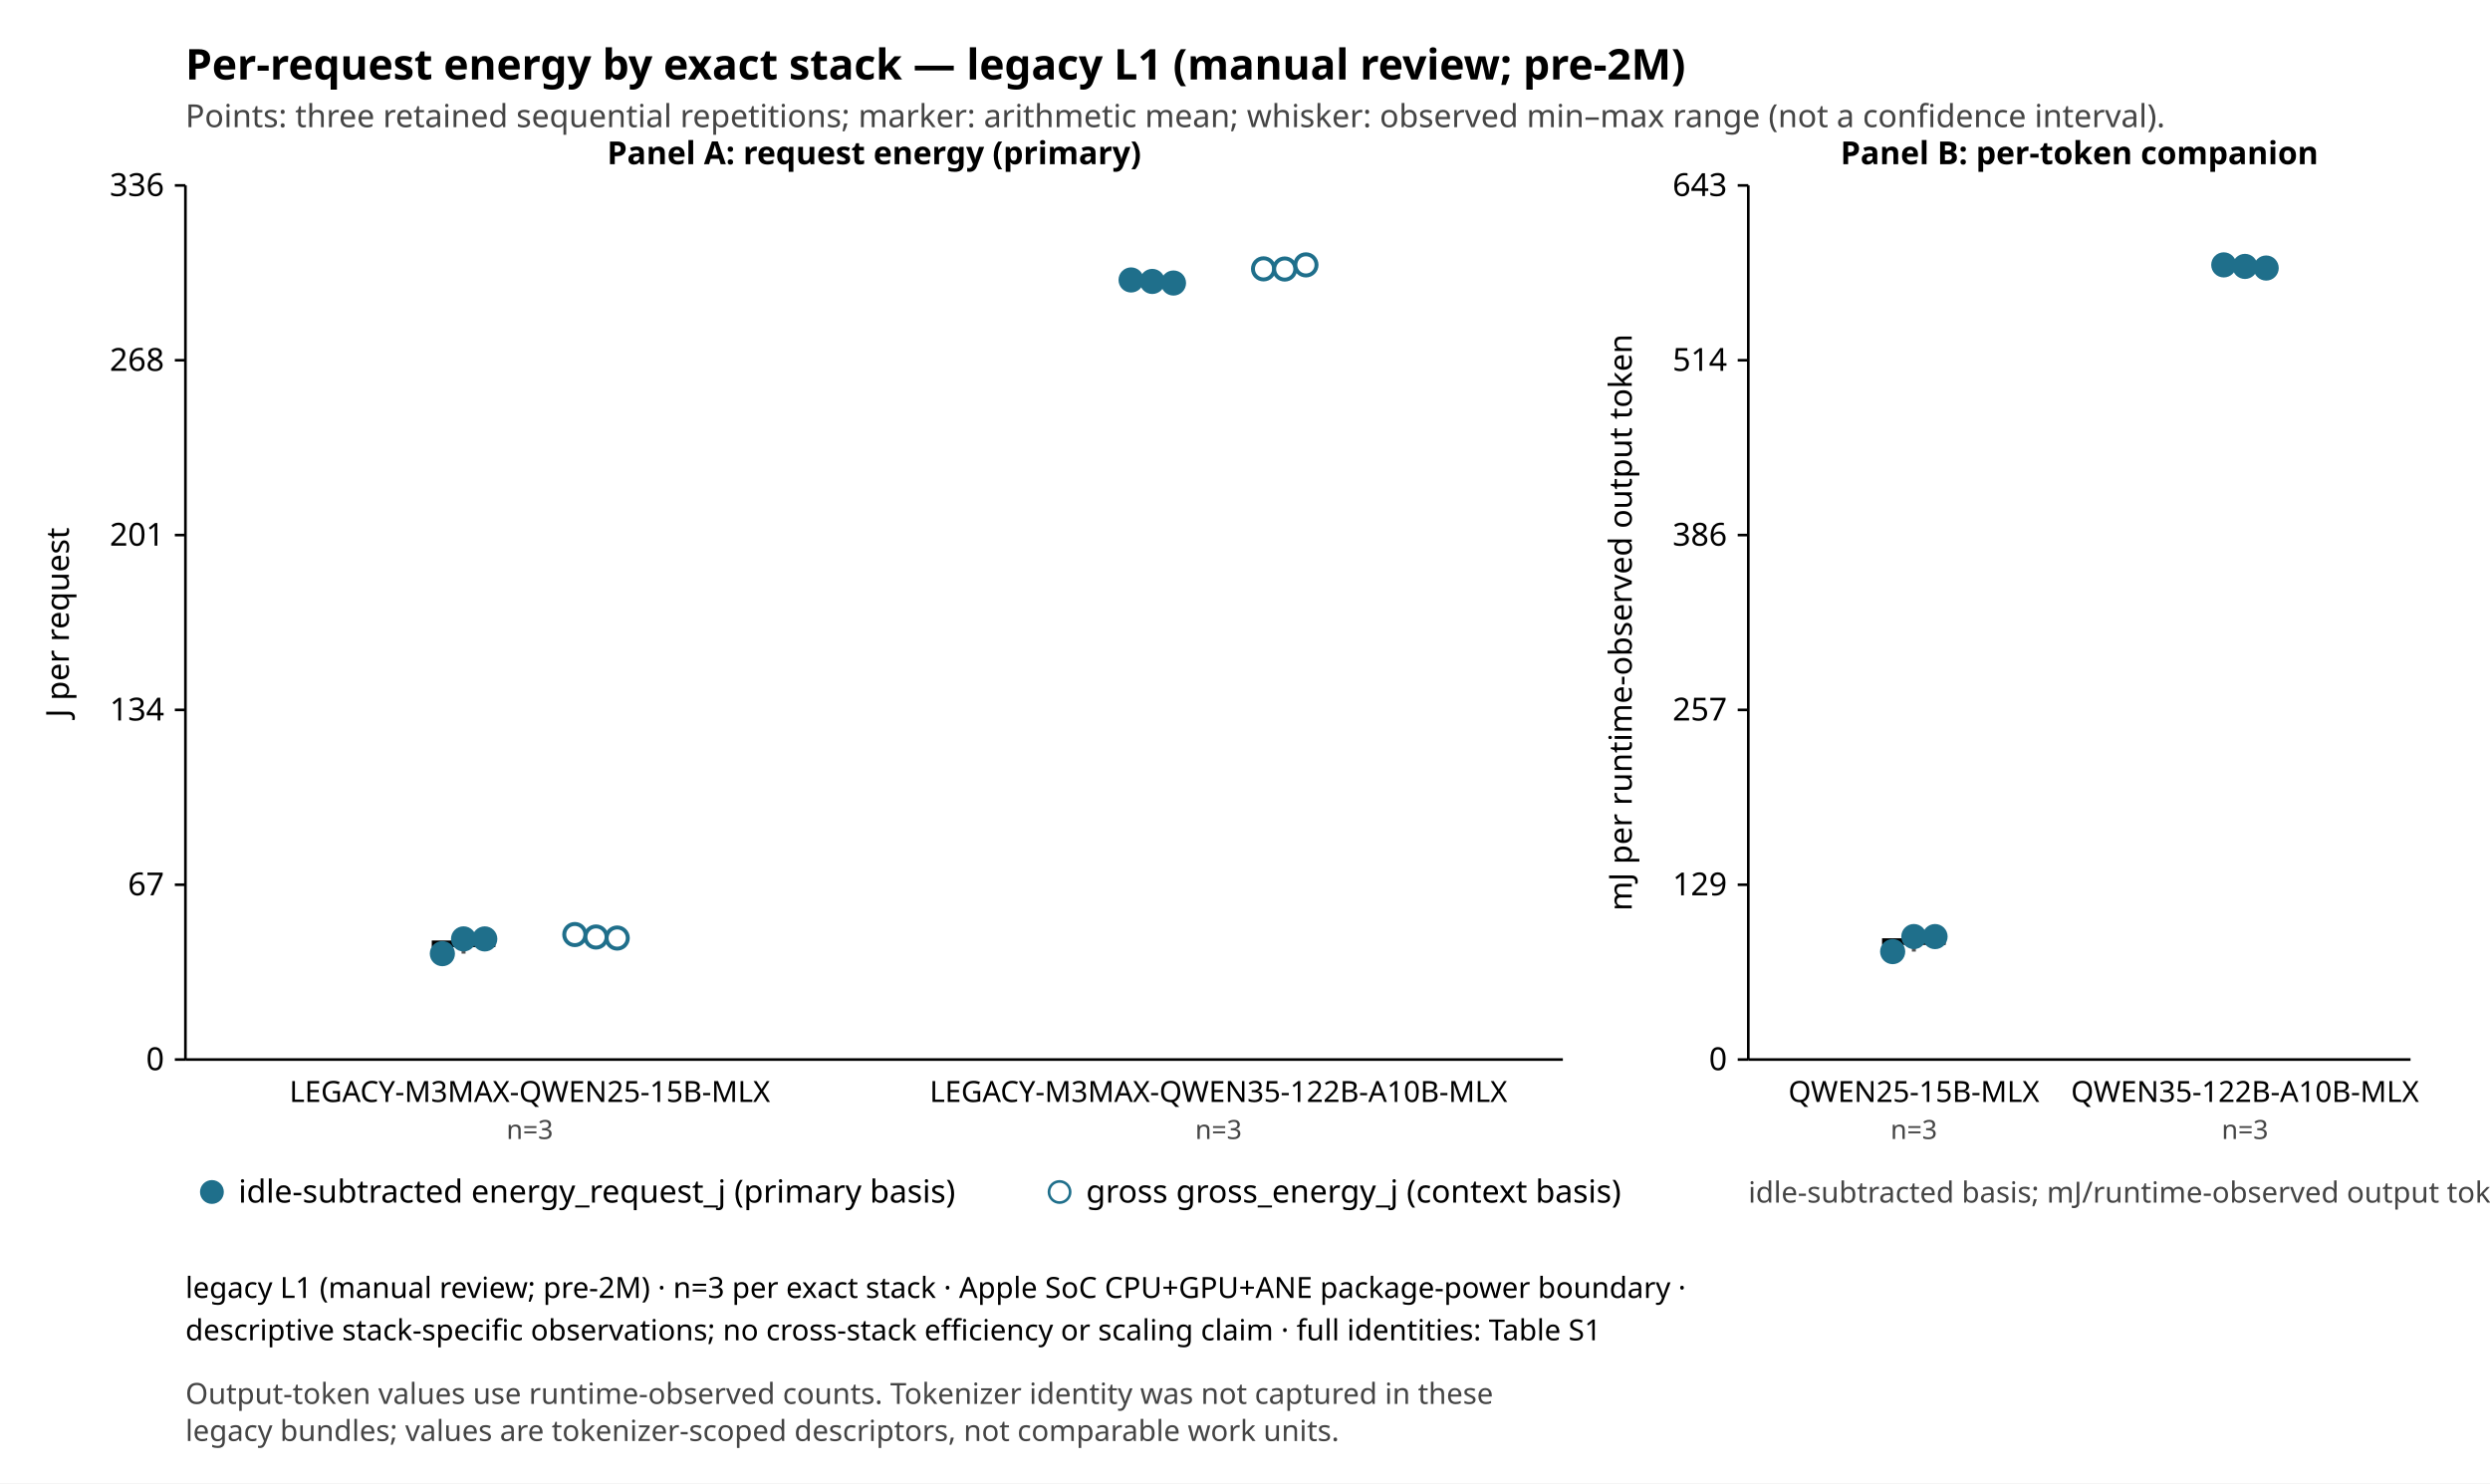
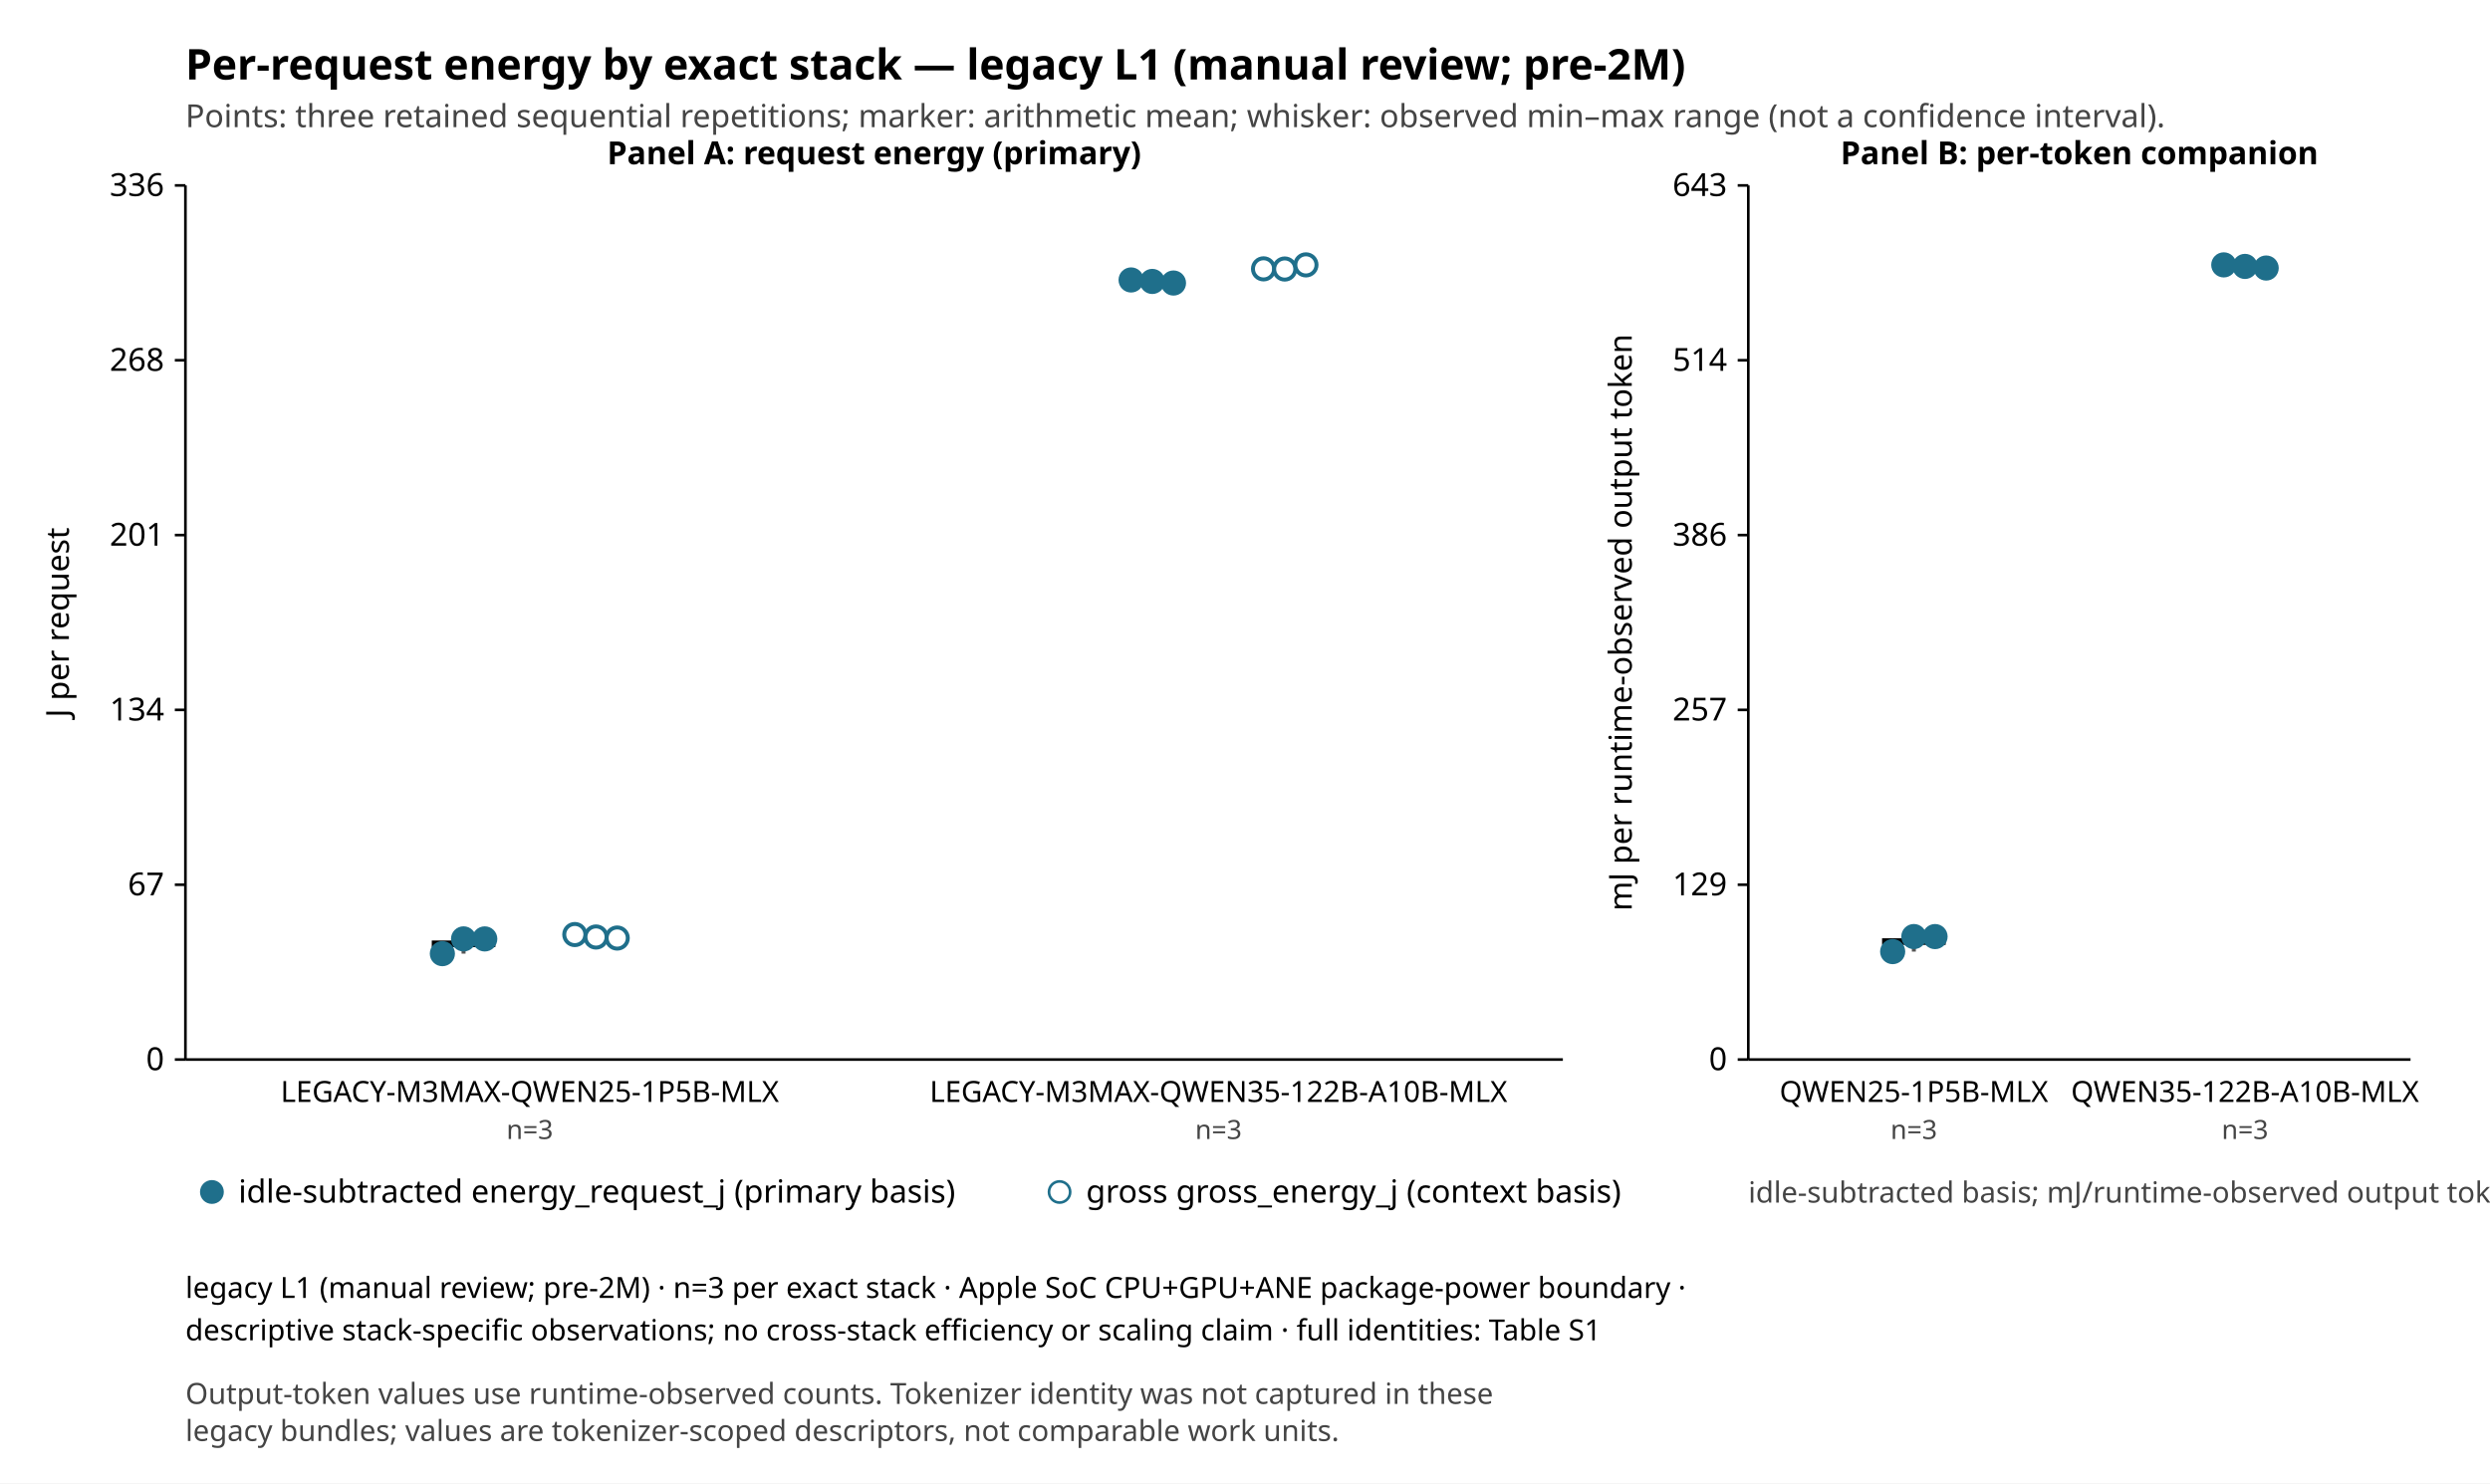
<svg xmlns="http://www.w3.org/2000/svg" viewBox="0 0 940 560" font-family="sans-serif" font-size="12">
  <rect x="0" y="0" width="940" height="560" fill="white" />
  <text x="70.0" y="30" font-size="16" font-weight="bold">Per-request energy by exact stack — legacy L1 (manual review; pre-2M)</text>
  <text x="70.0" y="48" font-size="12" fill="#444">Points: three retained sequential repetitions; marker: arithmetic mean; whisker: observed min–max range (not a confidence interval).</text>
  <line x1="70.00" y1="400.00" x2="590.00" y2="400.00" stroke="black" />
  <line x1="70.00" y1="70.00" x2="70.00" y2="400.00" stroke="black" />
  <line x1="66.00" y1="400.00" x2="70.00" y2="400.00" stroke="black" />
  <text x="62.00" y="404.00" text-anchor="end">0</text>
  <line x1="66.00" y1="334.00" x2="70.00" y2="334.00" stroke="black" />
  <text x="62.00" y="338.00" text-anchor="end">67</text>
  <line x1="66.00" y1="268.00" x2="70.00" y2="268.00" stroke="black" />
  <text x="62.00" y="272.00" text-anchor="end">134</text>
  <line x1="66.00" y1="202.00" x2="70.00" y2="202.00" stroke="black" />
  <text x="62.00" y="206.00" text-anchor="end">201</text>
  <line x1="66.00" y1="136.00" x2="70.00" y2="136.00" stroke="black" />
  <text x="62.00" y="140.00" text-anchor="end">268</text>
  <line x1="66.00" y1="70.00" x2="70.00" y2="70.00" stroke="black" />
  <text x="62.00" y="74.00" text-anchor="end">336</text>
  <text x="330.00" y="62.00" text-anchor="middle" font-weight="bold">Panel A: request energy (primary)</text>
  <text x="26.00" y="235.00" text-anchor="middle" transform="rotate(-90 26.00 235.00)">J per request</text>
  <line x1="660.00" y1="400.00" x2="910.00" y2="400.00" stroke="black" />
  <line x1="660.00" y1="70.00" x2="660.00" y2="400.00" stroke="black" />
  <line x1="656.00" y1="400.00" x2="660.00" y2="400.00" stroke="black" />
  <text x="652.00" y="404.00" text-anchor="end">0</text>
  <line x1="656.00" y1="334.00" x2="660.00" y2="334.00" stroke="black" />
  <text x="652.00" y="338.00" text-anchor="end">129</text>
  <line x1="656.00" y1="268.00" x2="660.00" y2="268.00" stroke="black" />
  <text x="652.00" y="272.00" text-anchor="end">257</text>
  <line x1="656.00" y1="202.00" x2="660.00" y2="202.00" stroke="black" />
  <text x="652.00" y="206.00" text-anchor="end">386</text>
  <line x1="656.00" y1="136.00" x2="660.00" y2="136.00" stroke="black" />
  <text x="652.00" y="140.00" text-anchor="end">514</text>
  <line x1="656.00" y1="70.00" x2="660.00" y2="70.00" stroke="black" />
  <text x="652.00" y="74.00" text-anchor="end">643</text>
  <text x="785.00" y="62.00" text-anchor="middle" font-weight="bold">Panel B: per-token companion</text>
  <text x="616.00" y="235.00" text-anchor="middle" transform="rotate(-90 616.00 235.00)">mJ per runtime-observed output token</text>
-   <text x="200.00" y="416.00" text-anchor="middle" font-size="11">LEGACY-M3MAX-QWEN25-15B-MLX</text>
+   <text x="200.00" y="416.00" text-anchor="middle" font-size="11">LEGACY-M3MAX-QWEN25-1P5B-MLX</text>
  <text x="200.00" y="430.00" text-anchor="middle" font-size="10" fill="#444">n=3</text>
  <line x1="175.00" y1="360.02" x2="175.00" y2="354.45" stroke="#555" stroke-width="1.5" />
  <line x1="163.00" y1="356.31" x2="187.00" y2="356.31" stroke="black" stroke-width="2.5" />
  <circle cx="167.00" cy="360.02" r="4" fill="#1f6f8b" stroke="#1f6f8b" stroke-width="1.5" />
  <circle cx="175.00" cy="354.45" r="4" fill="#1f6f8b" stroke="#1f6f8b" stroke-width="1.5" />
  <circle cx="183.00" cy="354.46" r="4" fill="#1f6f8b" stroke="#1f6f8b" stroke-width="1.5" />
  <line x1="225.00" y1="354.13" x2="225.00" y2="352.81" stroke="#555" stroke-width="1.5" />
  <line x1="213.00" y1="353.56" x2="237.00" y2="353.56" stroke="black" stroke-width="2.5" />
  <circle cx="217.00" cy="352.81" r="4" fill="white" stroke="#1f6f8b" stroke-width="1.5" />
  <circle cx="225.00" cy="353.74" r="4" fill="white" stroke="#1f6f8b" stroke-width="1.5" />
  <circle cx="233.00" cy="354.13" r="4" fill="white" stroke="#1f6f8b" stroke-width="1.5" />
  <text x="460.00" y="416.00" text-anchor="middle" font-size="11">LEGACY-M3MAX-QWEN35-122B-A10B-MLX</text>
  <text x="460.00" y="430.00" text-anchor="middle" font-size="10" fill="#444">n=3</text>
  <line x1="435.00" y1="106.85" x2="435.00" y2="105.69" stroke="#555" stroke-width="1.5" />
  <line x1="423.00" y1="106.26" x2="447.00" y2="106.26" stroke="black" stroke-width="2.5" />
  <circle cx="427.00" cy="105.69" r="4" fill="#1f6f8b" stroke="#1f6f8b" stroke-width="1.5" />
  <circle cx="435.00" cy="106.25" r="4" fill="#1f6f8b" stroke="#1f6f8b" stroke-width="1.5" />
  <circle cx="443.00" cy="106.85" r="4" fill="#1f6f8b" stroke="#1f6f8b" stroke-width="1.5" />
  <line x1="485.00" y1="101.56" x2="485.00" y2="100.00" stroke="#555" stroke-width="1.5" />
  <line x1="473.00" y1="101.02" x2="497.00" y2="101.02" stroke="black" stroke-width="2.5" />
  <circle cx="477.00" cy="101.50" r="4" fill="white" stroke="#1f6f8b" stroke-width="1.5" />
  <circle cx="485.00" cy="101.56" r="4" fill="white" stroke="#1f6f8b" stroke-width="1.5" />
  <circle cx="493.00" cy="100.00" r="4" fill="white" stroke="#1f6f8b" stroke-width="1.5" />
-   <text x="722.50" y="416.00" text-anchor="middle" font-size="11">QWEN25-15B-MLX</text>
+   <text x="722.50" y="416.00" text-anchor="middle" font-size="11">QWEN25-1P5B-MLX</text>
  <text x="722.50" y="430.00" text-anchor="middle" font-size="10" fill="#444">n=3</text>
  <line x1="722.50" y1="359.25" x2="722.50" y2="353.57" stroke="#555" stroke-width="1.5" />
  <line x1="710.50" y1="355.47" x2="734.50" y2="355.47" stroke="black" stroke-width="2.5" />
  <circle cx="714.50" cy="359.25" r="4" fill="#1f6f8b" stroke="#1f6f8b" stroke-width="1.5" />
  <circle cx="722.50" cy="353.57" r="4" fill="#1f6f8b" stroke="#1f6f8b" stroke-width="1.5" />
  <circle cx="730.50" cy="353.58" r="4" fill="#1f6f8b" stroke="#1f6f8b" stroke-width="1.5" />
  <text x="847.50" y="416.00" text-anchor="middle" font-size="11">QWEN35-122B-A10B-MLX</text>
  <text x="847.50" y="430.00" text-anchor="middle" font-size="10" fill="#444">n=3</text>
  <line x1="847.50" y1="101.19" x2="847.50" y2="100.00" stroke="#555" stroke-width="1.5" />
  <line x1="835.50" y1="100.59" x2="859.50" y2="100.59" stroke="black" stroke-width="2.5" />
  <circle cx="839.50" cy="100.00" r="4" fill="#1f6f8b" stroke="#1f6f8b" stroke-width="1.5" />
  <circle cx="847.50" cy="100.58" r="4" fill="#1f6f8b" stroke="#1f6f8b" stroke-width="1.5" />
  <circle cx="855.50" cy="101.19" r="4" fill="#1f6f8b" stroke="#1f6f8b" stroke-width="1.5" />
  <circle cx="80.00" cy="450" r="4" fill="#1f6f8b" stroke="#1f6f8b" />
  <text x="90.00" y="454">idle-subtracted energy_request_j (primary basis)</text>
  <circle cx="400.00" cy="450" r="4" fill="white" stroke="#1f6f8b" />
  <text x="410.00" y="454">gross gross_energy_j (context basis)</text>
  <text x="660.00" y="454" font-size="11" fill="#444">idle-subtracted basis; mJ/runtime-observed output token</text>
  <text x="70.00" y="490" font-size="11">legacy L1 (manual review; pre-2M) · n=3 per exact stack · Apple SoC CPU+GPU+ANE package-power boundary ·</text>
  <text x="70.00" y="506" font-size="11">descriptive stack-specific observations; no cross-stack efficiency or scaling claim · full identities: Table S1</text>
  <text x="70.00" y="530" font-size="11" fill="#444">Output-token values use runtime-observed counts. Tokenizer identity was not captured in these</text>
  <text x="70.00" y="544" font-size="11" fill="#444">legacy bundles; values are tokenizer-scoped descriptors, not comparable work units.</text>
</svg>
